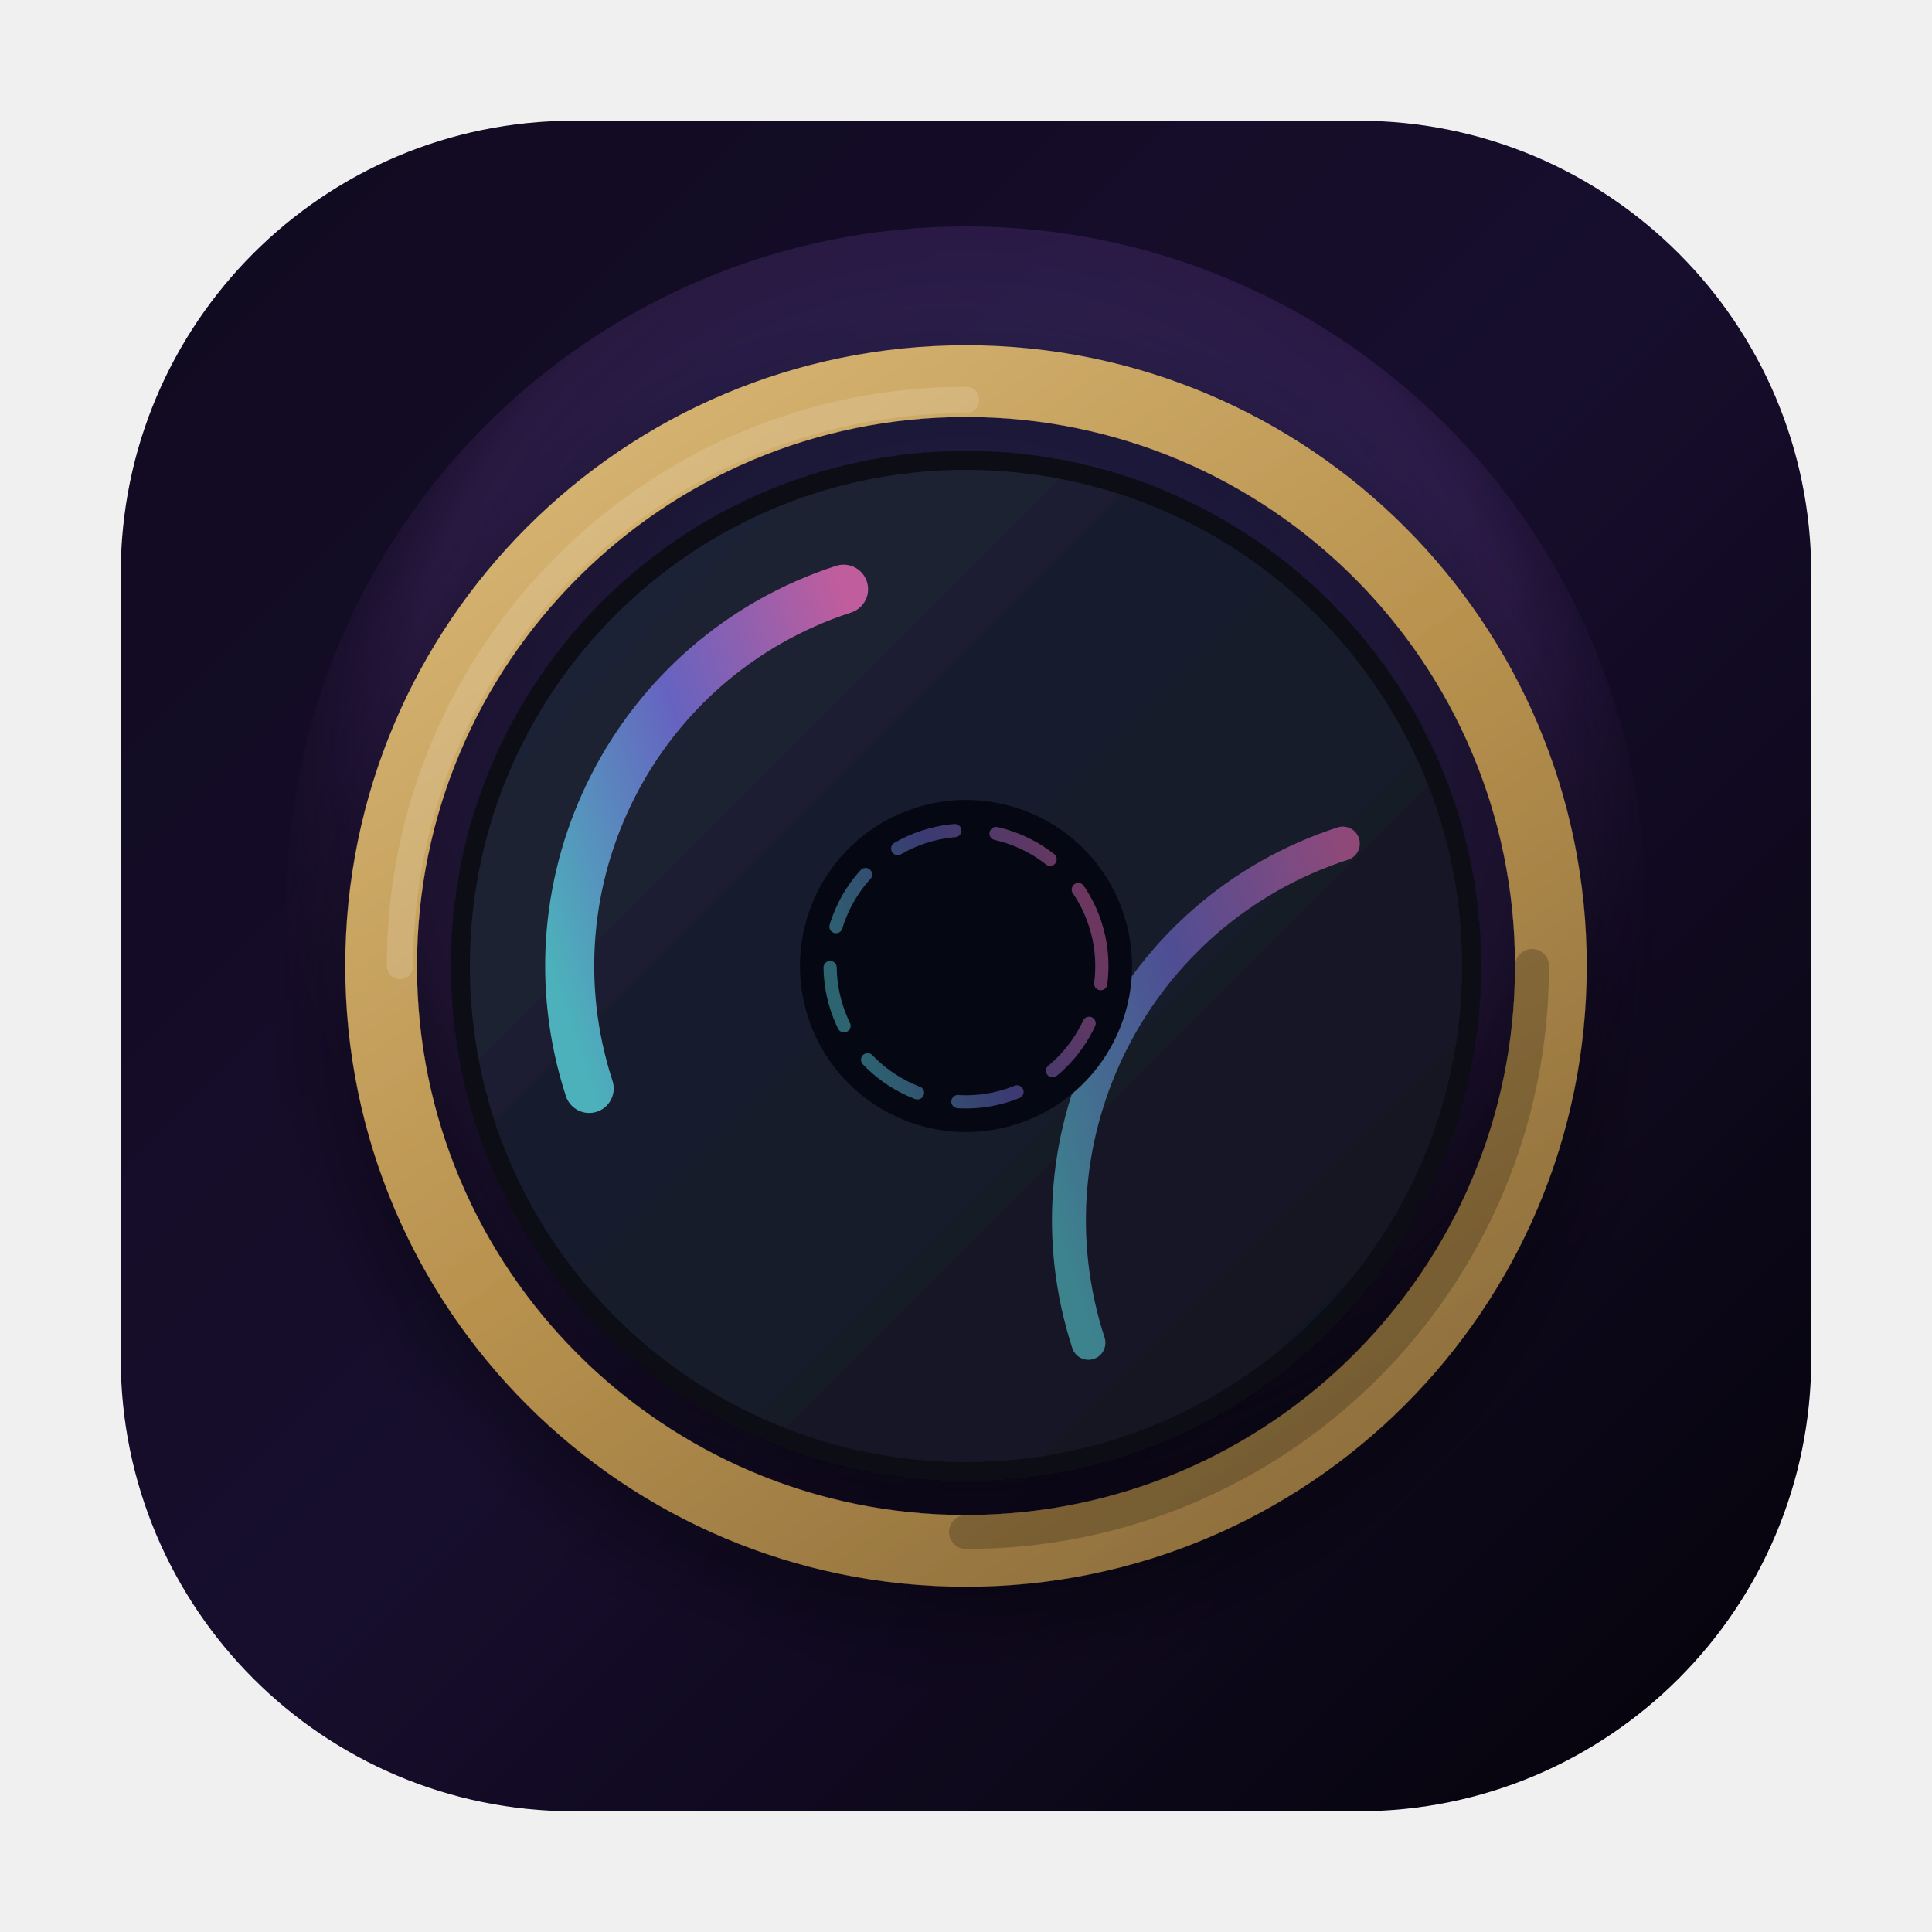
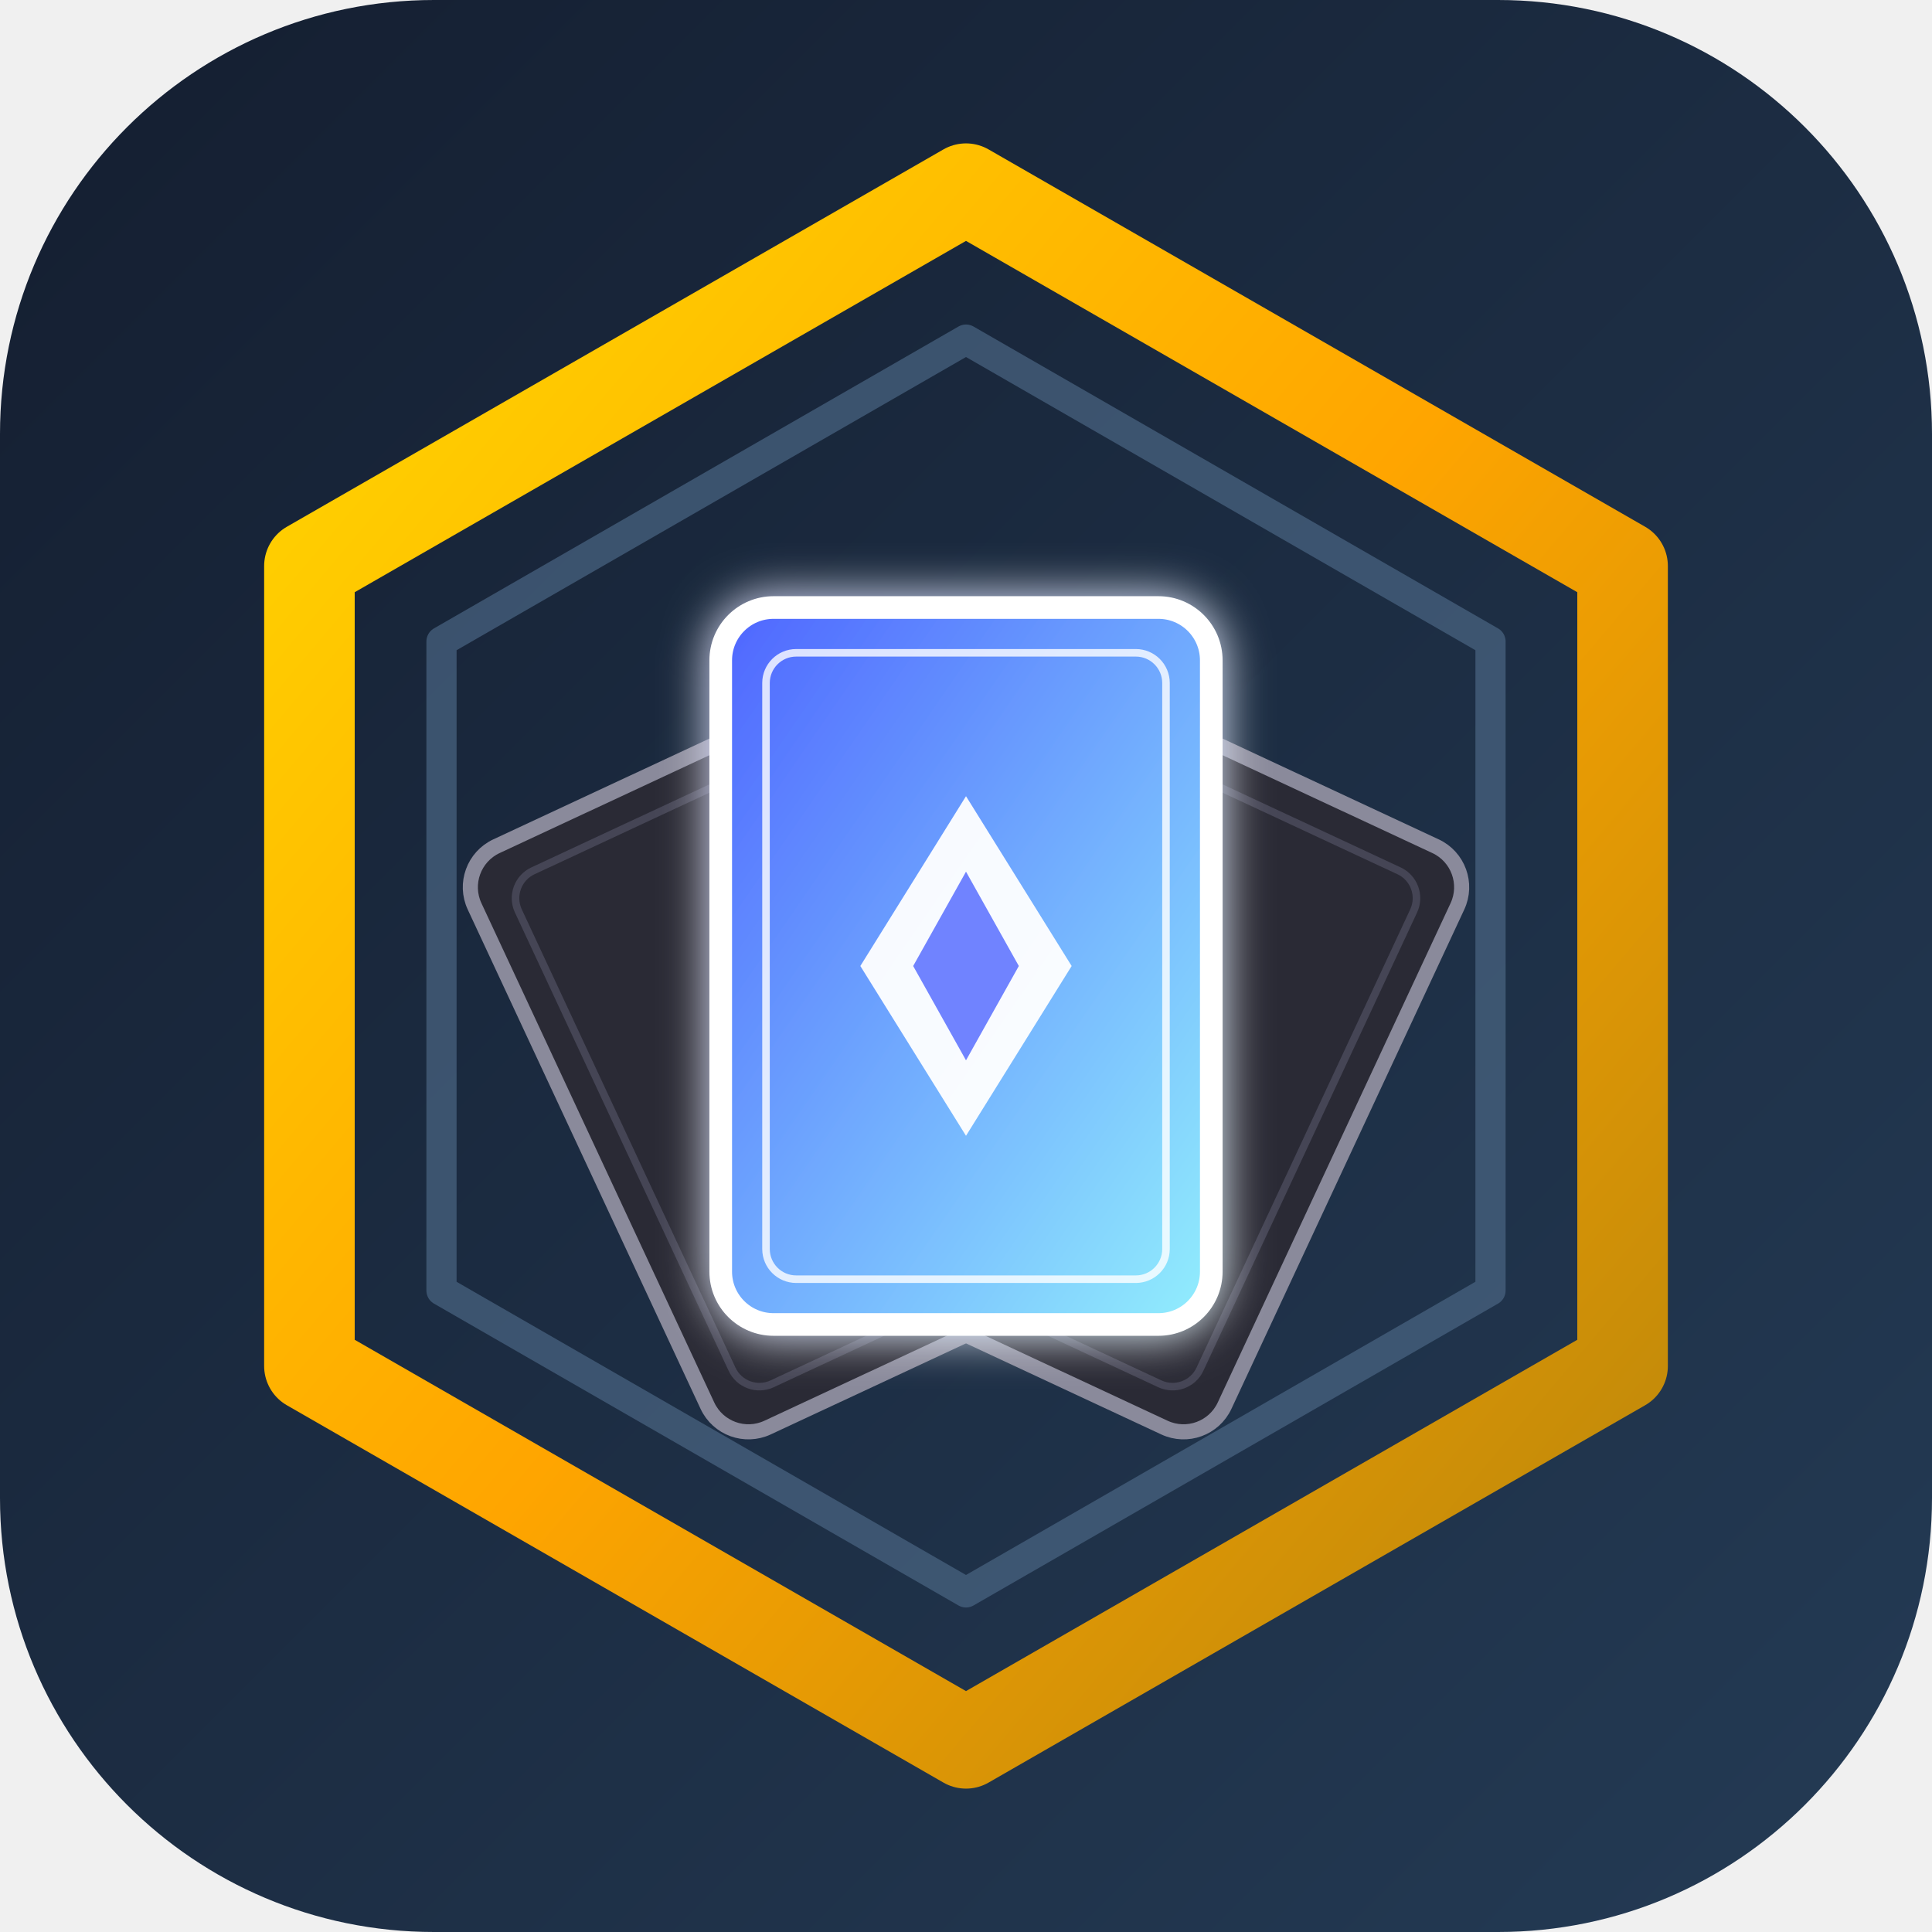
- <svg xmlns="http://www.w3.org/2000/svg" width="1024" height="1024" viewBox="0 0 1024 1024">
+ <svg xmlns="http://www.w3.org/2000/svg" width="512" height="512" viewBox="0 0 512 512">
  <defs>
-     <linearGradient id="bgGrad" x1="0%" y1="0%" x2="100%" y2="100%">
-       <stop offset="0%" stop-color="#130C24" />
-       <stop offset="50%" stop-color="#1B1035" />
-       <stop offset="100%" stop-color="#05030A" />
+     <linearGradient id="bg" x1="0%" y1="0%" x2="100%" y2="100%">
+       <stop offset="0%" stop-color="#141E30" />
+       <stop offset="100%" stop-color="#243B55" />
    </linearGradient>
-     <radialGradient id="coreGlow" cx="50%" cy="40%" r="55%">
-       <stop offset="0%" stop-color="#3EC5D4" stop-opacity="0.55" />
-       <stop offset="35%" stop-color="#4A5FB8" stop-opacity="0.32" />
-       <stop offset="75%" stop-color="#7B4BAF" stop-opacity="0.20" />
-       <stop offset="100%" stop-color="#000000" stop-opacity="0" />
-     </radialGradient>
-     <linearGradient id="ringGrad" x1="15%" y1="0%" x2="85%" y2="100%">
-       <stop offset="0%" stop-color="#D8B674" />
-       <stop offset="50%" stop-color="#B8924E" />
-       <stop offset="100%" stop-color="#8A6B3B" />
+     <linearGradient id="aether" x1="0%" y1="0%" x2="100%" y2="100%">
+       <stop offset="0%" stop-color="#4E65FF" />
+       <stop offset="100%" stop-color="#92EFFD" />
    </linearGradient>
-     <linearGradient id="innerRingGrad" x1="0%" y1="0%" x2="100%" y2="100%">
-       <stop offset="0%" stop-color="#1F2538" />
-       <stop offset="100%" stop-color="#0F131F" />
+     <linearGradient id="vault" x1="0%" y1="0%" x2="100%" y2="100%">
+       <stop offset="0%" stop-color="#FFD700" />
+       <stop offset="50%" stop-color="#FFA500" />
+       <stop offset="100%" stop-color="#B8860B" />
    </linearGradient>
-     <linearGradient id="arcGrad" x1="0%" y1="0%" x2="100%" y2="0%">
-       <stop offset="0%" stop-color="#4CB1BB" />
-       <stop offset="50%" stop-color="#6663C0" />
-       <stop offset="100%" stop-color="#C05D9D" />
-     </linearGradient>
-     <filter id="softShadow" x="-30%" y="-30%" width="160%" height="160%">
-       <feDropShadow dx="0" dy="18" stdDeviation="22" flood-color="#000000" flood-opacity="0.45" />
+     <filter id="glow" x="-20%" y="-20%" width="140%" height="140%">
+       <feGaussianBlur stdDeviation="6" result="blur" />
+       <feComposite in="SourceGraphic" in2="blur" operator="over" />
    </filter>
  </defs>
-   <rect x="64" y="64" width="896" height="896" rx="240" ry="240" fill="url(#bgGrad)" />
-   <rect x="64" y="64" width="896" height="896" rx="240" ry="240" fill="#000000" opacity="0.14" />
-   <circle cx="512" cy="480" r="360" fill="url(#coreGlow)" />
-   <g filter="url(#softShadow)">
-     <circle cx="512" cy="512" r="310" fill="none" stroke="url(#ringGrad)" stroke-width="38" />
-     <circle cx="512" cy="512" r="268" fill="url(#innerRingGrad)" stroke="#090B12" stroke-width="10" />
+   <rect width="512" height="512" rx="115" fill="url(#bg)" />
+   <polygon points="256,50 430,150 430,362 256,462 82,362 82,150" fill="none" stroke="url(#vault)" stroke-width="24" stroke-linejoin="round" />
+   <polygon points="256,90 395,170 395,342 256,422 117,342 117,170" fill="none" stroke="#4a6583" stroke-width="8" stroke-linejoin="round" opacity="0.7" />
+   <g transform="translate(256, 266)">
+     <g transform="translate(-45, 15) rotate(-25)">
+       <rect x="-60" y="-85" width="120" height="170" rx="12" fill="#2A2A35" stroke="#8A8A9B" stroke-width="4" />
+       <rect x="-50" y="-75" width="100" height="150" rx="8" fill="none" stroke="#454555" stroke-width="2" />
+     </g>
+     <g transform="translate(45, 15) rotate(25)">
+       <rect x="-60" y="-85" width="120" height="170" rx="12" fill="#2A2A35" stroke="#8A8A9B" stroke-width="4" />
+       <rect x="-50" y="-75" width="100" height="150" rx="8" fill="none" stroke="#454555" stroke-width="2" />
+     </g>
+     <g transform="translate(0, -10)">
+       <rect x="-65" y="-95" width="130" height="190" rx="14" fill="url(#aether)" stroke="#FFFFFF" stroke-width="6" filter="url(#glow)" />
+       <rect x="-53" y="-83" width="106" height="166" rx="8" fill="none" stroke="#FFFFFF" stroke-width="2" opacity="0.8" />
+       <polygon points="0,-45 28,0 0,45 -28,0" fill="#FFFFFF" opacity="0.95" />
+       <polygon points="0,-25 14,0 0,25 -14,0" fill="#4E65FF" opacity="0.8" />
+     </g>
  </g>
-   <g transform="translate(512 512) rotate(-18)">
-     <path d="M -210 0 A 210 210 0 0 1 0 -210" fill="none" stroke="url(#arcGrad)" stroke-width="26" stroke-linecap="round" />
-     <path d="M 0 210 A 210 210 0 0 1 210 0" fill="none" stroke="url(#arcGrad)" stroke-width="18" stroke-linecap="round" opacity="0.70" />
-     <circle cx="0" cy="0" r="88" fill="#050813" />
-     <circle cx="0" cy="0" r="72" fill="none" stroke="url(#arcGrad)" stroke-width="7" stroke-linecap="round" stroke-dasharray="32 22" opacity="0.55" />
-   </g>
-   <path d="M 212 512 A 300 300 0 0 1 512 212" fill="none" stroke="#FFFFFF" stroke-opacity="0.14" stroke-width="14" stroke-linecap="round" />
-   <path d="M 812 512 A 300 300 0 0 1 512 812" fill="none" stroke="#000000" stroke-opacity="0.20" stroke-width="18" stroke-linecap="round" />
</svg>
